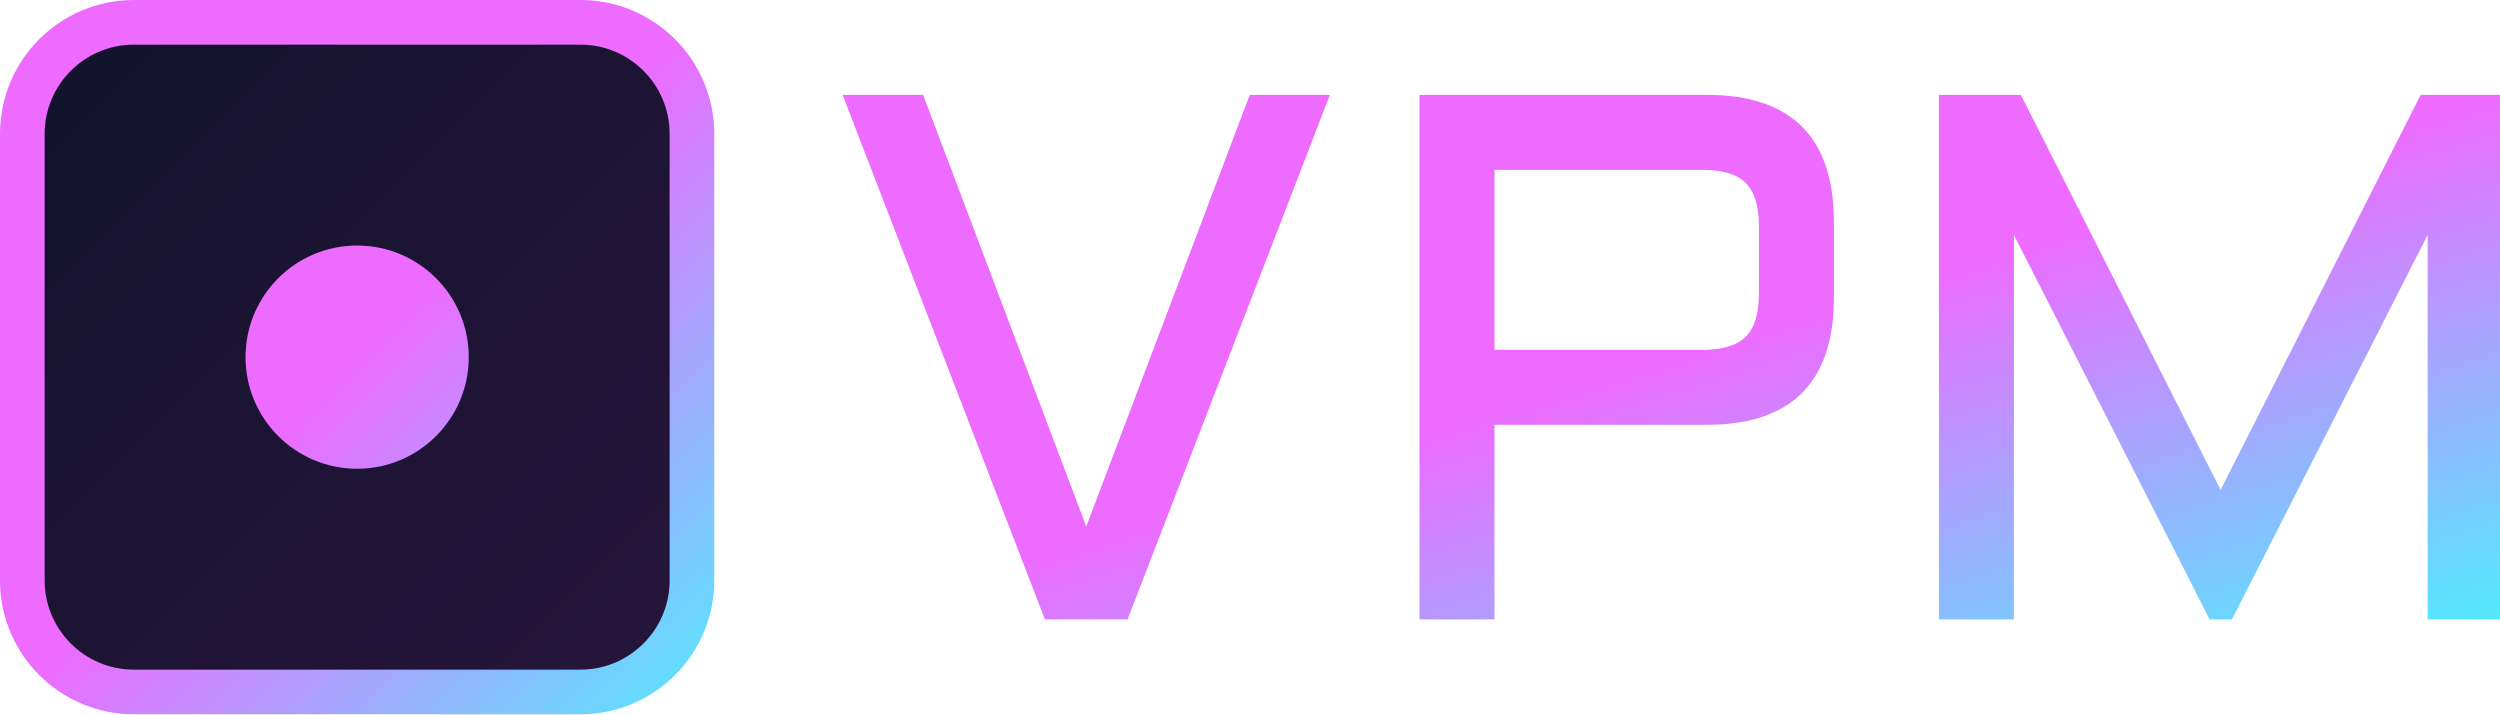
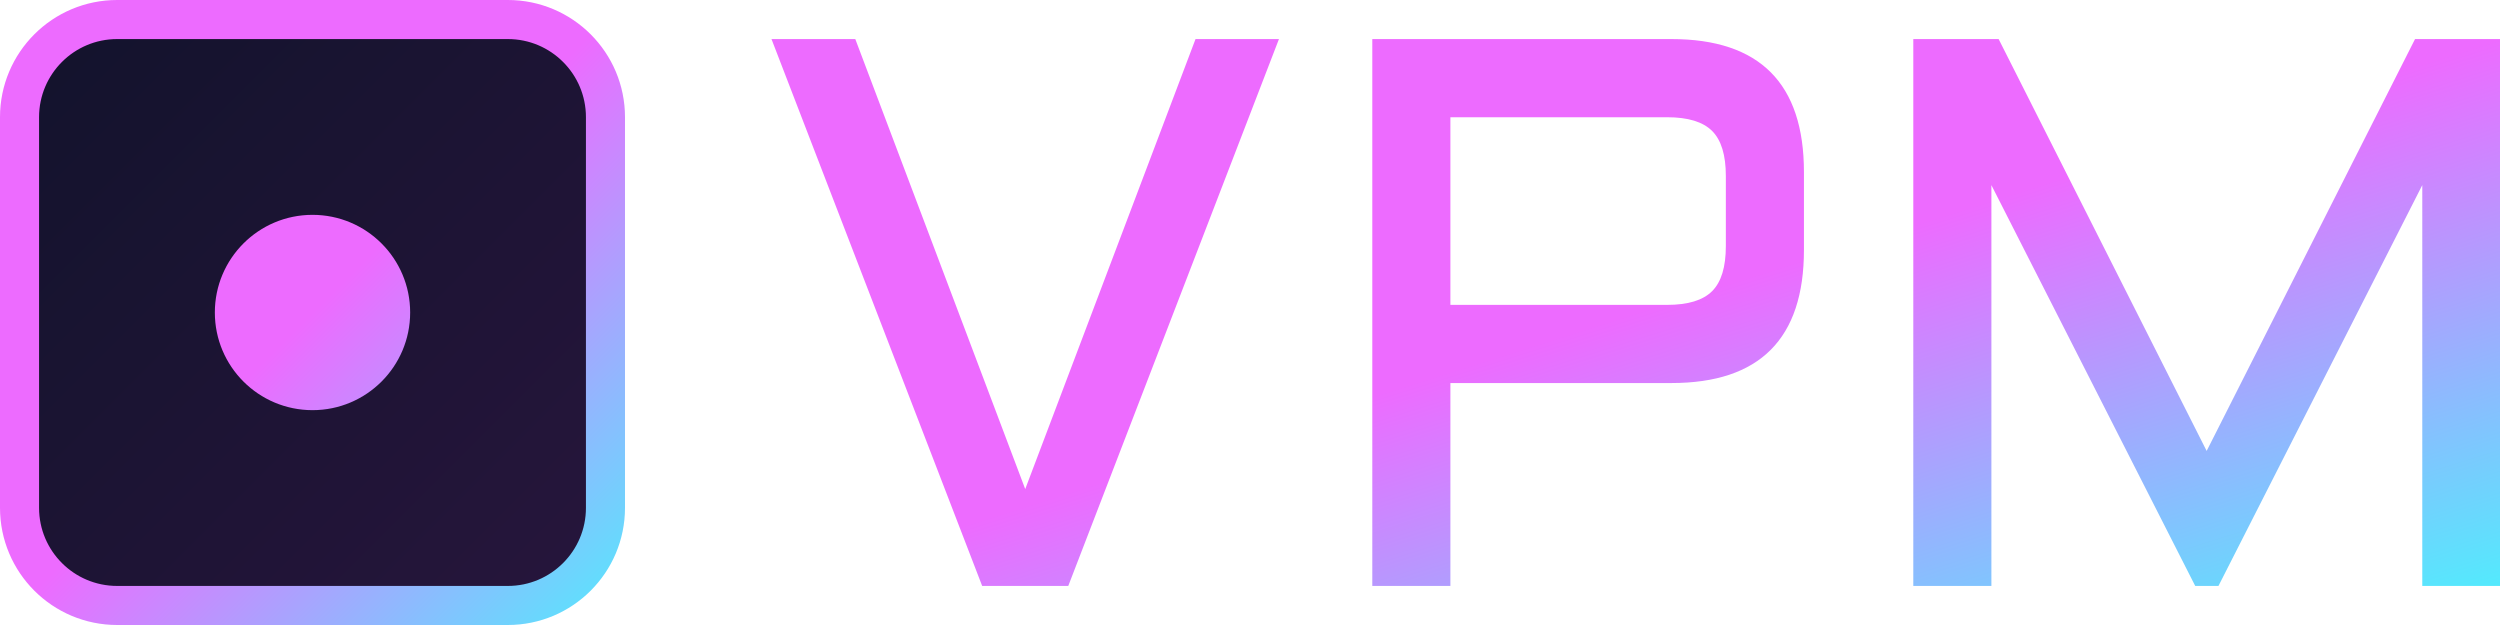
- <svg xmlns="http://www.w3.org/2000/svg" width="448" height="128" viewBox="0 0 448 128" fill="none">
-   <path d="M104 4H24C12.954 4 4 12.954 4 24v80c0 11.046 8.954 20 20 20h80c11.046 0 20-8.954 20-20V24c0-11.046-8.954-20-20-20z" fill="url(#l1)" />
-   <path d="M104 4H24C12.954 4 4 12.954 4 24v80c0 11.046 8.954 20 20 20h80c11.046 0 20-8.954 20-20V24c0-11.046-8.954-20-20-20z" stroke="url(#l2)" stroke-width="8" />
-   <path d="M64 84c11.046 0 20-8.954 20-20s-8.954-20-20-20-20 8.954-20 20 8.954 20 20 20z" fill="url(#l2)" />
-   <path d="M187.25 111L151 17h14.421l29.237 77.35L223.959 17h14.355l-36.25 94H187.25zM254.374 111V17h51.457c15.208 0 22.812 7.626 22.812 22.877V53.25c0 15.251-7.604 22.877-22.812 22.877h-38.019V111h-13.438zm13.438-48.311h37.298c3.584 0 6.162-.787 7.736-2.36 1.573-1.573 2.359-4.151 2.359-7.735V40.533c0-3.584-.786-6.162-2.359-7.735-1.574-1.573-4.152-2.36-7.736-2.36h-37.298v32.251zM395.964 111l-35.069-68.894V111h-13.439V17h14.683l35.792 70.795L433.787 17h14.617v94h-13.372V42.106L399.962 111h-3.998z" fill="url(#l3)" />
+ <svg xmlns="http://www.w3.org/2000/svg" width="512" height="128" viewBox="0 0 512 128" fill="none">
+   <path d="M104 4H24C12.954 4 4 12.954 4 24v80c0 11.046 8.954 20 20 20h80c11.046 0 20-8.954 20-20V24c0-11.046-8.954-20-20-20z" fill="url(#l0)" />
+   <path d="M104 4H24C12.954 4 4 12.954 4 24v80c0 11.046 8.954 20 20 20h80c11.046 0 20-8.954 20-20V24c0-11.046-8.954-20-20-20z" stroke="url(#l1)" stroke-width="8" />
+   <path d="M64 84c11.046 0 20-8.954 20-20s-8.954-20-20-20-20 8.954-20 20 8.954 20 20 20z" fill="url(#l1)" />
+   <path d="M201.148 120L158 8h17.165l34.801 92.162L244.843 8h17.087l-43.149 112h-17.633zm79.898 0V8h61.249c18.102 0 27.153 9.086 27.153 27.258V51.19c0 18.172-9.051 27.258-27.153 27.258h-45.254V120h-15.995zm15.995-57.562h44.396c4.266 0 7.335-.938 9.208-2.812 1.873-1.874 2.808-4.946 2.808-9.216V36.04c0-4.271-.935-7.343-2.808-9.217-1.873-1.874-4.942-2.812-9.208-2.812h-44.396v38.427zM449.581 120l-41.743-82.087V120h-15.996V8h17.477l42.603 84.352L494.601 8H512v112h-15.917V37.913L454.34 120h-4.759z" fill="url(#l2)" />
  <defs>
-     <linearGradient id="l1" x1="4" y1="4" x2="124" y2="124" gradientUnits="userSpaceOnUse">
+     <linearGradient id="l0" x1="4" y1="4" x2="124" y2="124" gradientUnits="userSpaceOnUse">
      <stop stop-color="#12132C" />
      <stop offset="1" stop-color="#27153C" />
    </linearGradient>
-     <linearGradient id="l2" x1="0" y1="0" x2="128" y2="128" gradientUnits="userSpaceOnUse">
+     <linearGradient id="l1" x1="0" y1="0" x2="128" y2="128" gradientUnits="userSpaceOnUse">
      <stop stop-color="#ED6BFF" />
      <stop offset=".5" stop-color="#ED6BFF" />
      <stop offset="1" stop-color="#53EAFD" />
    </linearGradient>
-     <linearGradient id="l3" x1="151" y1="17" x2="205.024" y2="187.925" gradientUnits="userSpaceOnUse">
+     <linearGradient id="l2" x1="158" y1="8" x2="222.422" y2="211.618" gradientUnits="userSpaceOnUse">
      <stop stop-color="#ED6BFF" />
      <stop offset=".5" stop-color="#ED6BFF" />
      <stop offset="1" stop-color="#53EAFD" />
    </linearGradient>
  </defs>
</svg>
